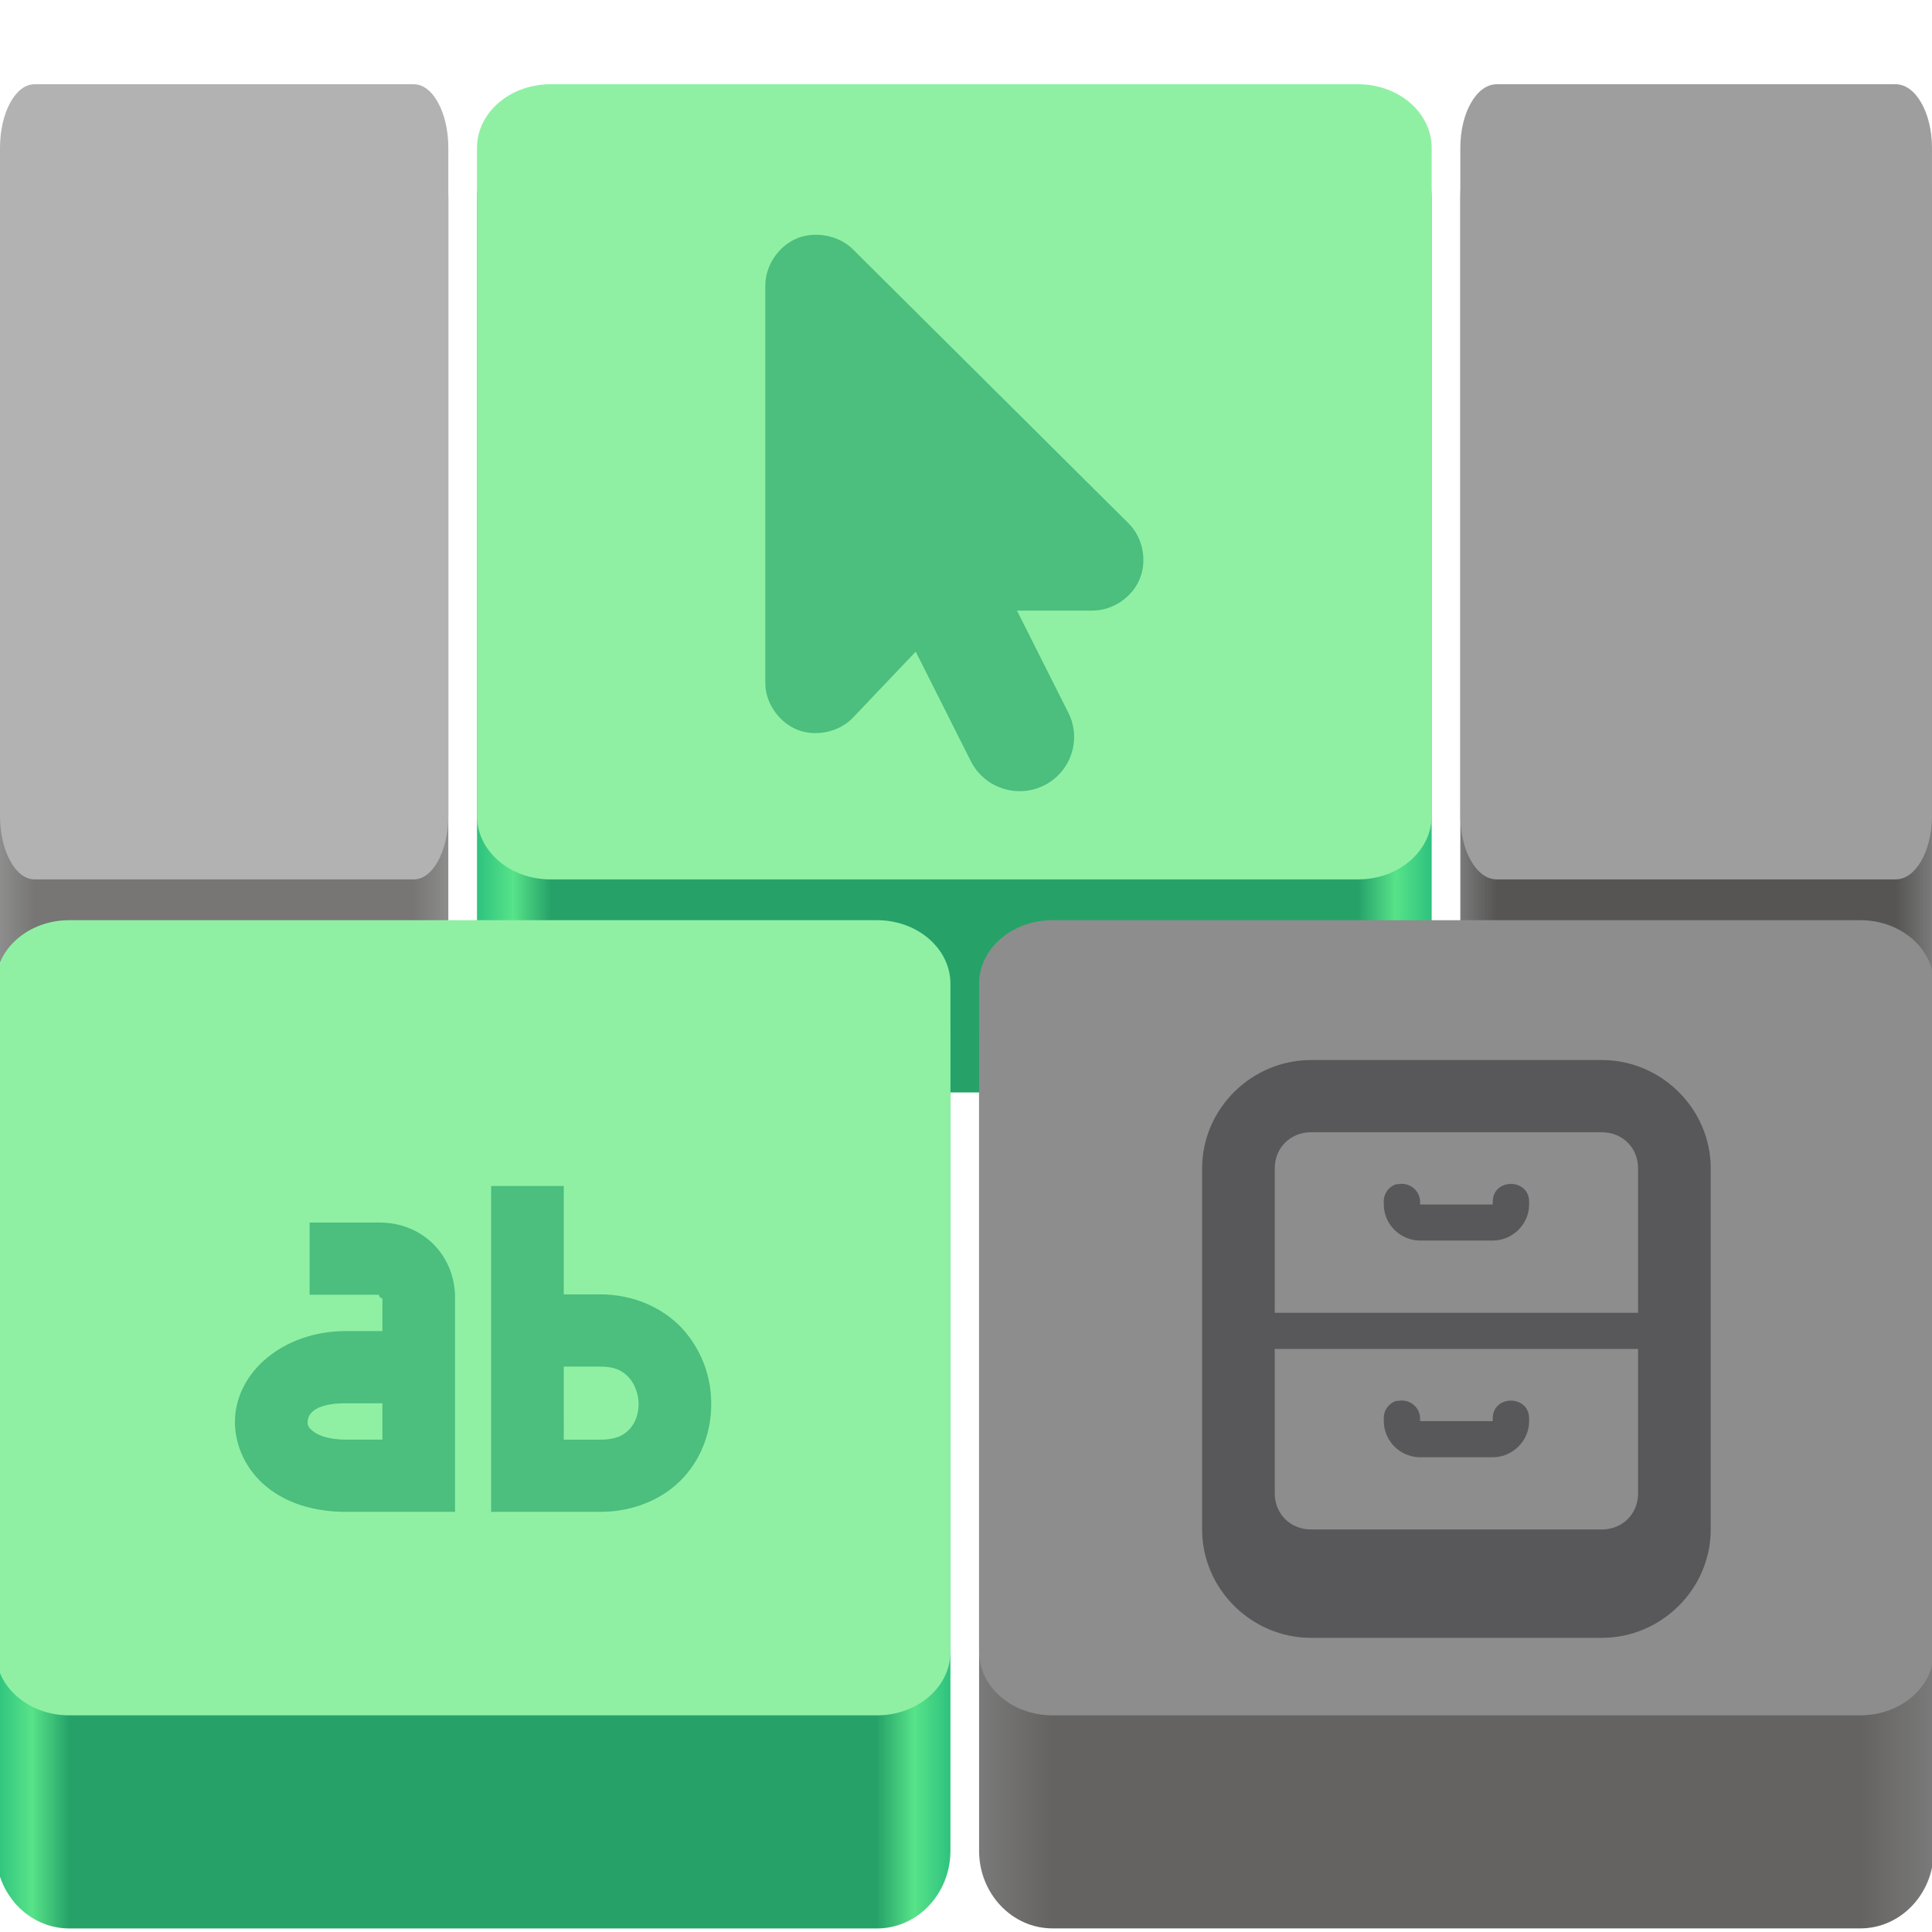
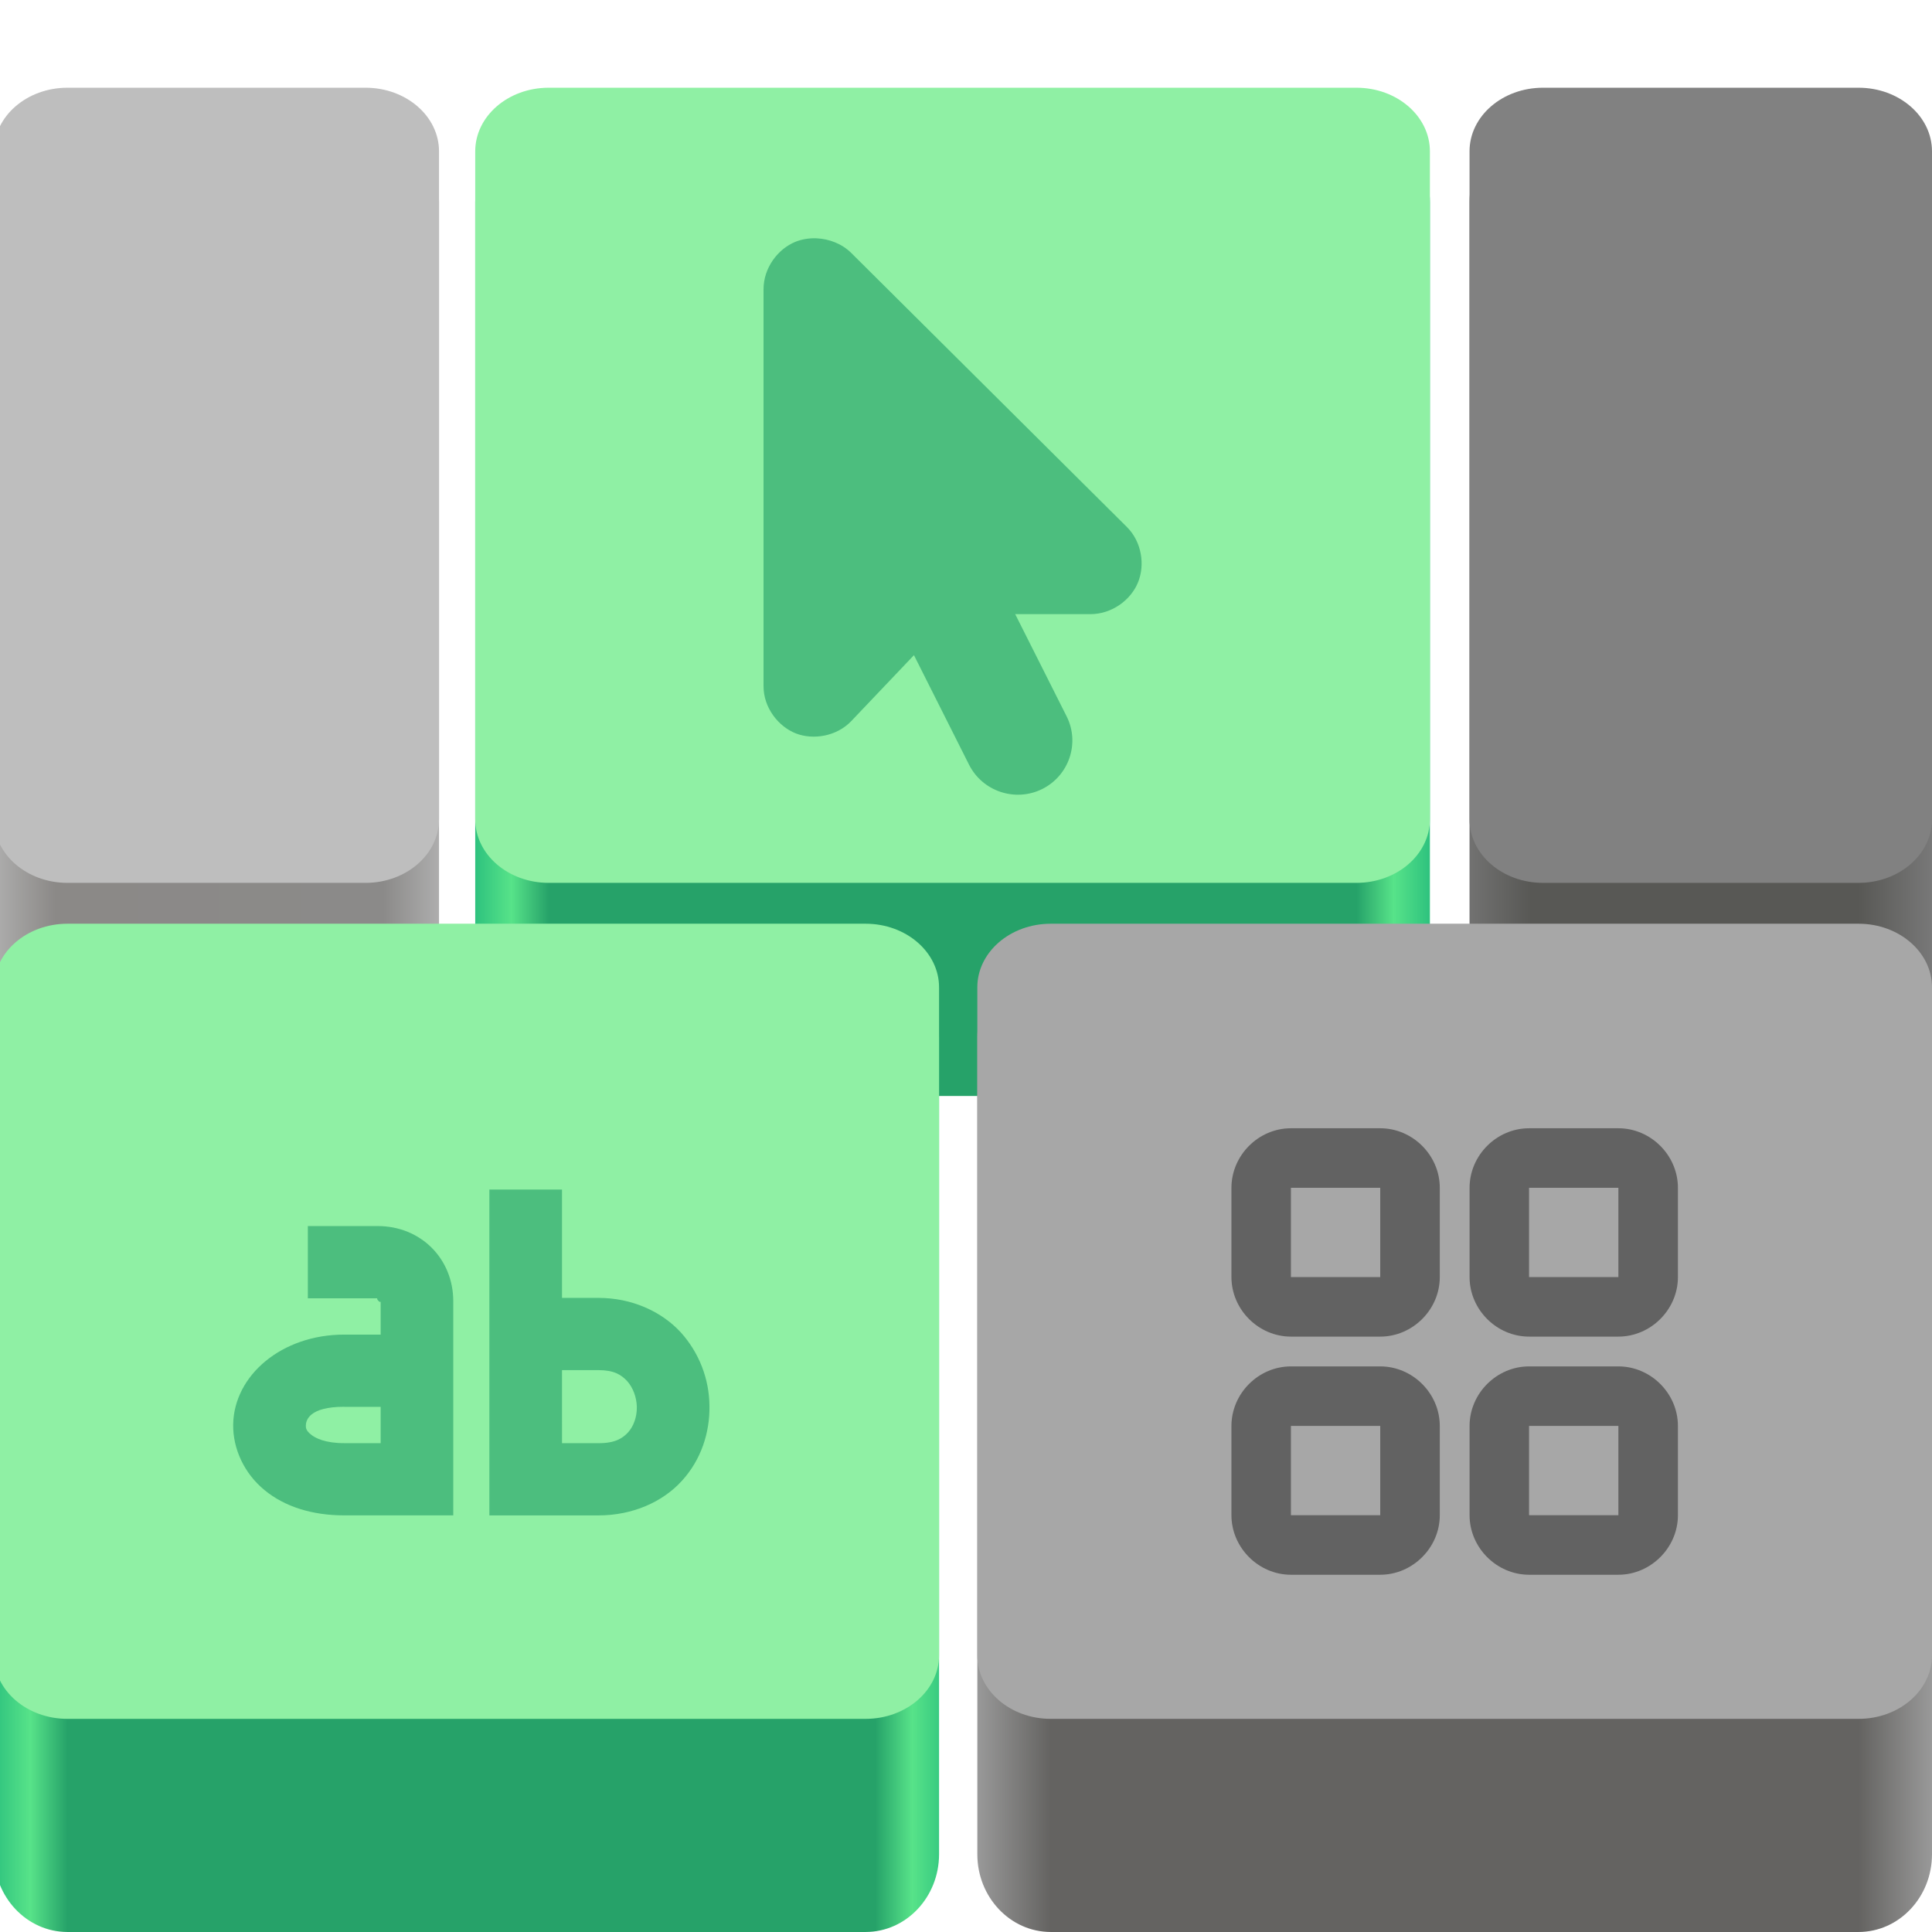
<svg xmlns="http://www.w3.org/2000/svg" xmlns:xlink="http://www.w3.org/1999/xlink" height="128px" viewBox="0 0 128 128" width="128px">
-   <linearGradient id="a" gradientTransform="matrix(0.0663002 0 0 0.211772 -5.873931 167.548)" gradientUnits="userSpaceOnUse" x1="88.596" x2="536.596" y1="-449.394" y2="-449.394">
-     <stop offset="0" stop-color="#8d8d8d" />
-     <stop offset="0.077" stop-color="#777674" />
-     <stop offset="0.923" stop-color="#777674" />
-     <stop offset="1" stop-color="#8d8d8d" />
-   </linearGradient>
-   <linearGradient id="b" gradientTransform="matrix(0.0697504 0 0 0.211772 90.5722 167.548)" gradientUnits="userSpaceOnUse" x1="88.596" x2="536.596" y1="-449.394" y2="-449.394">
-     <stop offset="0" stop-color="#7a7a7a" />
-     <stop offset="0.077" stop-color="#565554" />
-     <stop offset="0.923" stop-color="#565554" />
-     <stop offset="1" stop-color="#7a7a7a" />
-   </linearGradient>
-   <linearGradient id="c" gradientUnits="userSpaceOnUse">
+   <linearGradient id="a" gradientUnits="userSpaceOnUse">
    <stop offset="0" stop-color="#2ec27e" />
    <stop offset="0.038" stop-color="#57e389" />
    <stop offset="0.077" stop-color="#26a269" />
    <stop offset="0.923" stop-color="#26a269" />
    <stop offset="0.962" stop-color="#57e389" />
    <stop offset="1" stop-color="#2ec27e" />
  </linearGradient>
-   <linearGradient id="d" gradientTransform="matrix(0.141179 0 0 0.211772 19.09517 167.5481)" x1="88.596" x2="536.596" xlink:href="#c" y1="-449.394" y2="-449.394" />
-   <linearGradient id="e" gradientTransform="matrix(0.141179 0 0 0.211772 52.36085 222.9329)" gradientUnits="userSpaceOnUse" x1="88.596" x2="536.596" y1="-449.394" y2="-449.394">
-     <stop offset="0" stop-color="#7a7a7a" />
+   <linearGradient id="b" gradientTransform="matrix(0.141179 0 0 0.211772 18.97798 167.7825)" x1="88.596" x2="536.596" xlink:href="#a" y1="-449.394" y2="-449.394" />
+   <linearGradient id="c" gradientTransform="matrix(0.141179 0 0 0.211772 52.24365 223.1673)" gradientUnits="userSpaceOnUse" x1="88.596" x2="536.596" y1="-449.394" y2="-449.394">
+     <stop offset="0" stop-color="#999999" />
    <stop offset="0.077" stop-color="#646361" />
    <stop offset="0.923" stop-color="#646361" />
-     <stop offset="1" stop-color="#7a7a7a" />
+     <stop offset="1" stop-color="#999999" />
  </linearGradient>
-   <linearGradient id="f" gradientTransform="matrix(0.141179 0 0 0.211772 -12.78791 222.933)" x1="88.596" x2="536.596" xlink:href="#c" y1="-449.394" y2="-449.394" />
-   <path d="m 2.285 8 h 25.133 c 1.262 0 2.285 2.305 2.285 5.148 v 54.082 c 0 2.844 -1.023 5.148 -2.285 5.148 h -25.133 c -1.262 0 -2.285 -2.305 -2.285 -5.148 v -54.082 c 0 -2.844 1.023 -5.148 2.285 -5.148 z m 0 0" fill="url(#a)" />
-   <path d="m 2.285 5.582 h 25.133 c 1.262 0 2.285 1.887 2.285 4.215 v 44.25 c 0 2.328 -1.023 4.215 -2.285 4.215 h -25.133 c -1.262 0 -2.285 -1.887 -2.285 -4.215 v -44.25 c 0 -2.328 1.023 -4.215 2.285 -4.215 z m 0 0" fill="#b2b2b2" />
-   <path d="m 99.156 8 h 26.441 c 1.324 0 2.402 2.305 2.402 5.148 v 54.082 c 0 2.844 -1.078 5.148 -2.402 5.148 h -26.441 c -1.328 0 -2.406 -2.305 -2.406 -5.148 v -54.082 c 0 -2.844 1.078 -5.148 2.406 -5.148 z m 0 0" fill="url(#b)" />
-   <path d="m 99.156 5.582 h 26.441 c 1.324 0 2.402 1.887 2.402 4.215 v 44.25 c 0 2.328 -1.078 4.215 -2.402 4.215 h -26.441 c -1.328 0 -2.406 -1.887 -2.406 -4.215 v -44.25 c 0 -2.328 1.078 -4.215 2.406 -4.215 z m 0 0" fill="#9e9e9e" />
-   <path d="m 36.469 8 h 53.516 c 2.688 0 4.867 2.305 4.867 5.152 v 54.078 c 0 2.844 -2.18 5.148 -4.867 5.148 h -53.516 c -2.688 0 -4.867 -2.305 -4.867 -5.148 v -54.078 c 0 -2.848 2.18 -5.152 4.867 -5.152 z m 0 0" fill="url(#d)" />
-   <path d="m 69.734 63.387 h 53.516 c 2.688 0 4.867 2.305 4.867 5.148 v 54.078 c 0 2.844 -2.18 5.148 -4.867 5.148 h -53.516 c -2.688 0 -4.867 -2.305 -4.867 -5.148 v -54.078 c 0 -2.844 2.18 -5.148 4.867 -5.148 z m 0 0" fill="url(#e)" />
-   <path d="m 69.734 60.965 h 53.516 c 2.688 0 4.867 1.887 4.867 4.215 v 44.254 c 0 2.324 -2.18 4.211 -4.867 4.211 h -53.516 c -2.688 0 -4.867 -1.887 -4.867 -4.211 v -44.254 c 0 -2.328 2.18 -4.215 4.867 -4.215 z m 0 0" fill="#8d8d8d" />
-   <path d="m 86.863 70.23 c -3.957 0 -7.219 3.242 -7.219 7.176 v 23.926 c 0 3.934 3.262 7.18 7.219 7.18 h 19.258 c 3.957 0 7.219 -3.246 7.219 -7.18 v -23.926 c 0 -3.934 -3.262 -7.176 -7.219 -7.176 z m 0 4.785 h 19.258 c 1.371 0 2.406 1.027 2.406 2.391 v 9.57 h -24.07 v -9.57 c 0 -1.363 1.035 -2.391 2.406 -2.391 z m 5.934 3.418 c -0.047 0 -0.094 0.008 -0.141 0.023 c -0.047 0 -0.102 0 -0.148 0 c -0.52 0.168 -0.855 0.652 -0.828 1.195 v 0.148 c 0 1.309 1.09 2.391 2.406 2.391 h 4.812 c 1.316 0 2.41 -1.082 2.41 -2.391 v -0.148 c 0.027 -1.617 -2.438 -1.617 -2.41 0 v 0.148 h -4.812 v -0.148 c 0.008 -0.711 -0.594 -1.262 -1.289 -1.215 z m -8.34 10.938 h 24.07 v 9.57 c 0 1.363 -1.035 2.391 -2.406 2.391 h -19.258 c -1.371 0 -2.406 -1.027 -2.406 -2.391 z m 8.34 3.418 c -0.047 0 -0.094 0.008 -0.141 0.023 c -0.047 0 -0.102 0 -0.148 0 c -0.52 0.168 -0.855 0.652 -0.828 1.195 v 0.148 c 0 1.309 1.09 2.391 2.406 2.391 h 4.812 c 1.316 0 2.41 -1.082 2.41 -2.391 v -0.148 c 0.027 -1.617 -2.438 -1.617 -2.41 0 v 0.148 h -4.812 v -0.148 c 0.008 -0.711 -0.594 -1.262 -1.289 -1.215 z m 0 0" fill="#29282a" fill-opacity="0.522" />
-   <path d="m 4.586 63.387 h 53.516 c 2.688 0 4.867 2.305 4.867 5.148 v 54.078 c 0 2.844 -2.18 5.152 -4.867 5.152 h -53.516 c -2.688 0 -4.867 -2.309 -4.867 -5.152 v -54.078 c 0 -2.844 2.18 -5.148 4.867 -5.148 z m 0 0" fill="url(#f)" />
-   <path d="m 4.586 60.965 h 53.516 c 2.688 0 4.867 1.887 4.867 4.215 v 44.254 c 0 2.324 -2.18 4.211 -4.867 4.211 h -53.516 c -2.688 0 -4.867 -1.887 -4.867 -4.211 v -44.254 c 0 -2.328 2.18 -4.215 4.867 -4.215 z m 0 0" fill="#8ff0a4" />
-   <path d="m 20.512 80.996 v 4.785 h 4.621 c -0.133 0 0.203 0.379 0.203 0.195 v 2.211 h -2.418 c -4.129 0 -7.293 2.691 -7.352 5.945 c -0.027 1.625 0.738 3.258 2.074 4.355 c 1.336 1.102 3.164 1.676 5.277 1.676 h 7.23 v -14.188 c 0 -2.801 -2.133 -4.98 -5.016 -4.98 z m 2.406 11.977 h 2.418 v 2.406 h -2.418 c -1.25 0 -1.91 -0.328 -2.211 -0.582 c -0.305 -0.246 -0.328 -0.41 -0.328 -0.582 c 0.008 -0.344 0.207 -1.246 2.539 -1.246 z m 9.621 -14.398 v 21.59 h 7.23 c 2.258 0 4.258 -0.891 5.531 -2.297 c 1.277 -1.402 1.844 -3.195 1.82 -4.941 c -0.012 -1.809 -0.688 -3.547 -1.902 -4.891 c -1.27 -1.379 -3.234 -2.281 -5.449 -2.281 h -2.418 v -7.18 z m 4.812 11.965 h 2.418 c 1.016 0 1.504 0.301 1.895 0.723 c 0.387 0.426 0.633 1.07 0.645 1.727 c 0.008 0.66 -0.215 1.27 -0.578 1.672 c -0.367 0.398 -0.855 0.719 -1.961 0.719 h -2.418 z m 0 0" fill="#26a269" fill-opacity="0.639" />
-   <path d="m 36.469 5.582 h 53.516 c 2.688 0 4.867 1.887 4.867 4.215 v 44.25 c 0 2.328 -2.18 4.215 -4.867 4.215 h -53.516 c -2.688 0 -4.867 -1.887 -4.867 -4.215 v -44.25 c 0 -2.328 2.18 -4.215 4.867 -4.215 z m 0 0" fill="#8ff0a4" />
-   <path d="m 54.219 15.555 c -0.488 -0.02 -0.977 0.059 -1.41 0.234 c -1.164 0.477 -2.105 1.73 -2.105 3.133 v 26.316 c 0 1.402 0.961 2.645 2.125 3.113 c 1.156 0.457 2.719 0.207 3.688 -0.812 l 4.152 -4.367 l 3.648 7.254 c 0.895 1.777 3.066 2.496 4.844 1.617 c 1.785 -0.887 2.512 -3.047 1.625 -4.812 l -3.41 -6.777 h 4.992 c 1.41 0 2.668 -0.934 3.141 -2.094 c 0.477 -1.148 0.262 -2.691 -0.734 -3.68 l -18.258 -18.152 c -0.621 -0.617 -1.469 -0.934 -2.297 -0.973 z m 0 0" fill="#26a269" fill-opacity="0.639" />
+   <linearGradient id="d" gradientTransform="matrix(0.141179 0 0 0.211772 52.24366 167.7826)" gradientUnits="userSpaceOnUse" x1="88.596" x2="536.596" y1="-449.394" y2="-449.394">
+     <stop offset="0.5" stop-color="#787878" />
+     <stop offset="0.58" stop-color="#585855" />
+     <stop offset="0.923" stop-color="#585855" />
+     <stop offset="1" stop-color="#787878" />
+   </linearGradient>
+   <linearGradient id="e" gradientTransform="matrix(0.141179 0 0 0.211772 -45.51349 167.7826)" gradientUnits="userSpaceOnUse" x1="88.596" x2="536.596" y1="-449.394" y2="-449.394">
+     <stop offset="0.498" stop-color="#b8b8b8" />
+     <stop offset="0.58" stop-color="#8b8987" />
+     <stop offset="0.923" stop-color="#8b8a89" />
+     <stop offset="1" stop-color="#b8b8b8" />
+   </linearGradient>
+   <linearGradient id="f" gradientTransform="matrix(0.141179 0 0 0.211772 -12.9051 223.1673)" x1="88.596" x2="536.596" xlink:href="#a" y1="-449.394" y2="-449.394" />
+   <path d="m 36.352 8.234 h 53.516 c 2.688 0 4.867 2.305 4.867 5.152 v 54.078 c 0 2.844 -2.18 5.148 -4.867 5.148 h -53.516 c -2.688 0 -4.867 -2.305 -4.867 -5.148 v -54.078 c 0 -2.848 2.18 -5.152 4.867 -5.152 z m 0 0" fill="url(#b)" />
+   <path d="m 69.617 63.621 h 53.516 c 2.688 0 4.867 2.305 4.867 5.148 v 54.078 c 0 2.844 -2.18 5.152 -4.867 5.152 h -53.516 c -2.688 0 -4.867 -2.309 -4.867 -5.152 v -54.078 c 0 -2.844 2.18 -5.148 4.867 -5.148 z m 0 0" fill="url(#c)" />
+   <path d="m 102.227 8.234 h 20.906 c 2.688 0 4.867 2.305 4.867 5.148 v 54.078 c 0 2.844 -2.18 5.152 -4.867 5.152 h -20.906 c -2.688 0 -4.867 -2.309 -4.867 -5.152 v -54.078 c 0 -2.844 2.18 -5.148 4.867 -5.148 z m 0 0" fill="url(#d)" />
+   <path d="m 102.227 5.812 h 20.906 c 2.688 0 4.867 1.887 4.867 4.215 v 44.254 c 0 2.324 -2.18 4.211 -4.867 4.211 h -20.906 c -2.688 0 -4.867 -1.887 -4.867 -4.211 v -44.254 c 0 -2.328 2.18 -4.215 4.867 -4.215 z m 0 0" fill="#818181" />
+   <path d="m 4.469 8.234 h 19.75 c 2.688 0 4.867 2.305 4.867 5.148 v 54.078 c 0 2.844 -2.18 5.152 -4.867 5.152 h -19.75 c -2.688 0 -4.867 -2.309 -4.867 -5.152 v -54.078 c 0 -2.844 2.18 -5.148 4.867 -5.148 z m 0 0" fill="url(#e)" />
+   <path d="m 4.469 5.812 h 19.75 c 2.688 0 4.867 1.887 4.867 4.215 v 44.254 c 0 2.324 -2.18 4.211 -4.867 4.211 h -19.75 c -2.688 0 -4.867 -1.887 -4.867 -4.211 v -44.254 c 0 -2.328 2.18 -4.215 4.867 -4.215 z m 0 0" fill="#bebebe" />
+   <path d="m 69.617 61.199 h 53.516 c 2.688 0 4.867 1.887 4.867 4.215 v 44.254 c 0 2.324 -2.18 4.211 -4.867 4.211 h -53.516 c -2.688 0 -4.867 -1.887 -4.867 -4.211 v -44.254 c 0 -2.328 2.18 -4.215 4.867 -4.215 z m 0 0" fill="#a7a7a7" />
+   <path d="m 4.469 63.621 h 52.879 c 2.688 0 4.867 2.305 4.867 5.148 v 54.078 c 0 2.844 -2.18 5.152 -4.867 5.152 h -52.879 c -2.688 0 -4.867 -2.309 -4.867 -5.152 v -54.078 c 0 -2.844 2.18 -5.148 4.867 -5.148 z m 0 0" fill="url(#f)" />
+   <path d="m 4.469 61.199 h 52.879 c 2.688 0 4.867 1.887 4.867 4.215 v 44.254 c 0 2.324 -2.18 4.211 -4.867 4.211 h -52.879 c -2.688 0 -4.867 -1.887 -4.867 -4.211 v -44.254 c 0 -2.328 2.18 -4.215 4.867 -4.215 z m 0 0" fill="#8ff0a4" />
+   <path d="m 20.395 81.23 v 4.785 h 4.621 c -0.133 0 0.203 0.379 0.203 0.195 v 2.211 h -2.418 c -4.129 0 -7.293 2.691 -7.352 5.945 c -0.027 1.625 0.738 3.258 2.074 4.355 c 1.336 1.102 3.164 1.676 5.277 1.676 h 7.23 v -14.188 c 0 -2.801 -2.133 -4.98 -5.016 -4.98 z m 2.406 11.977 h 2.418 v 2.406 h -2.418 c -1.25 0 -1.91 -0.328 -2.211 -0.582 c -0.305 -0.246 -0.328 -0.41 -0.328 -0.582 c 0.008 -0.344 0.207 -1.246 2.539 -1.246 z m 9.621 -14.398 v 21.59 h 7.23 c 2.258 0 4.258 -0.891 5.531 -2.297 c 1.277 -1.402 1.844 -3.195 1.82 -4.941 c -0.012 -1.809 -0.688 -3.547 -1.902 -4.891 c -1.27 -1.379 -3.234 -2.281 -5.449 -2.281 h -2.418 v -7.18 z m 4.812 11.965 h 2.418 c 1.016 0 1.504 0.301 1.895 0.723 c 0.387 0.426 0.633 1.07 0.645 1.727 c 0.008 0.66 -0.215 1.27 -0.578 1.672 c -0.367 0.398 -0.855 0.719 -1.961 0.719 h -2.418 z m 0 0" fill="#26a269" fill-opacity="0.639" />
+   <path d="m 36.352 5.812 h 53.516 c 2.688 0 4.867 1.887 4.867 4.215 v 44.25 c 0 2.328 -2.18 4.215 -4.867 4.215 h -53.516 c -2.688 0 -4.867 -1.887 -4.867 -4.215 v -44.25 c 0 -2.328 2.18 -4.215 4.867 -4.215 z m 0 0" fill="#8ff0a4" />
+   <path d="m 54.102 15.789 c -0.488 -0.02 -0.977 0.059 -1.41 0.234 c -1.164 0.477 -2.105 1.73 -2.105 3.133 v 26.316 c 0 1.402 0.961 2.645 2.125 3.113 c 1.156 0.457 2.719 0.207 3.688 -0.812 l 4.152 -4.367 l 3.648 7.254 c 0.895 1.777 3.066 2.496 4.844 1.617 c 1.785 -0.887 2.512 -3.047 1.625 -4.812 l -3.41 -6.777 h 4.992 c 1.41 0 2.668 -0.934 3.141 -2.094 c 0.477 -1.148 0.262 -2.691 -0.734 -3.68 l -18.258 -18.152 c -0.621 -0.617 -1.469 -0.934 -2.297 -0.973 z m 0 0" fill="#26a269" fill-opacity="0.639" />
+   <path d="m 85.527 74.75 c -2.148 0 -3.941 1.793 -3.941 3.945 v 5.914 c 0 2.152 1.793 3.945 3.941 3.945 h 5.918 c 2.148 0 3.945 -1.793 3.945 -3.945 v -5.914 c 0 -2.152 -1.797 -3.945 -3.945 -3.945 z m 15.777 0 c -2.148 0 -3.941 1.793 -3.941 3.945 v 5.914 c 0 2.152 1.793 3.945 3.941 3.945 h 5.918 c 2.148 0 3.945 -1.793 3.945 -3.945 v -5.914 c 0 -2.152 -1.797 -3.945 -3.945 -3.945 z m -15.777 3.945 h 5.918 v 5.914 h -5.918 z m 15.777 0 h 5.918 v 5.914 h -5.918 z m -15.777 11.832 c -2.148 0 -3.941 1.793 -3.941 3.945 v 5.914 c 0 2.148 1.793 3.945 3.941 3.945 h 5.918 c 2.148 0 3.945 -1.797 3.945 -3.945 v -5.914 c 0 -2.152 -1.797 -3.945 -3.945 -3.945 z m 15.777 0 c -2.148 0 -3.941 1.793 -3.941 3.945 v 5.914 c 0 2.148 1.793 3.945 3.941 3.945 h 5.918 c 2.148 0 3.945 -1.797 3.945 -3.945 v -5.914 c 0 -2.152 -1.797 -3.945 -3.945 -3.945 z m -15.777 3.945 h 5.918 v 5.914 h -5.918 z m 15.777 0 h 5.918 v 5.914 h -5.918 z m 0 0" fill="#222222" fill-opacity="0.514" />
</svg>
